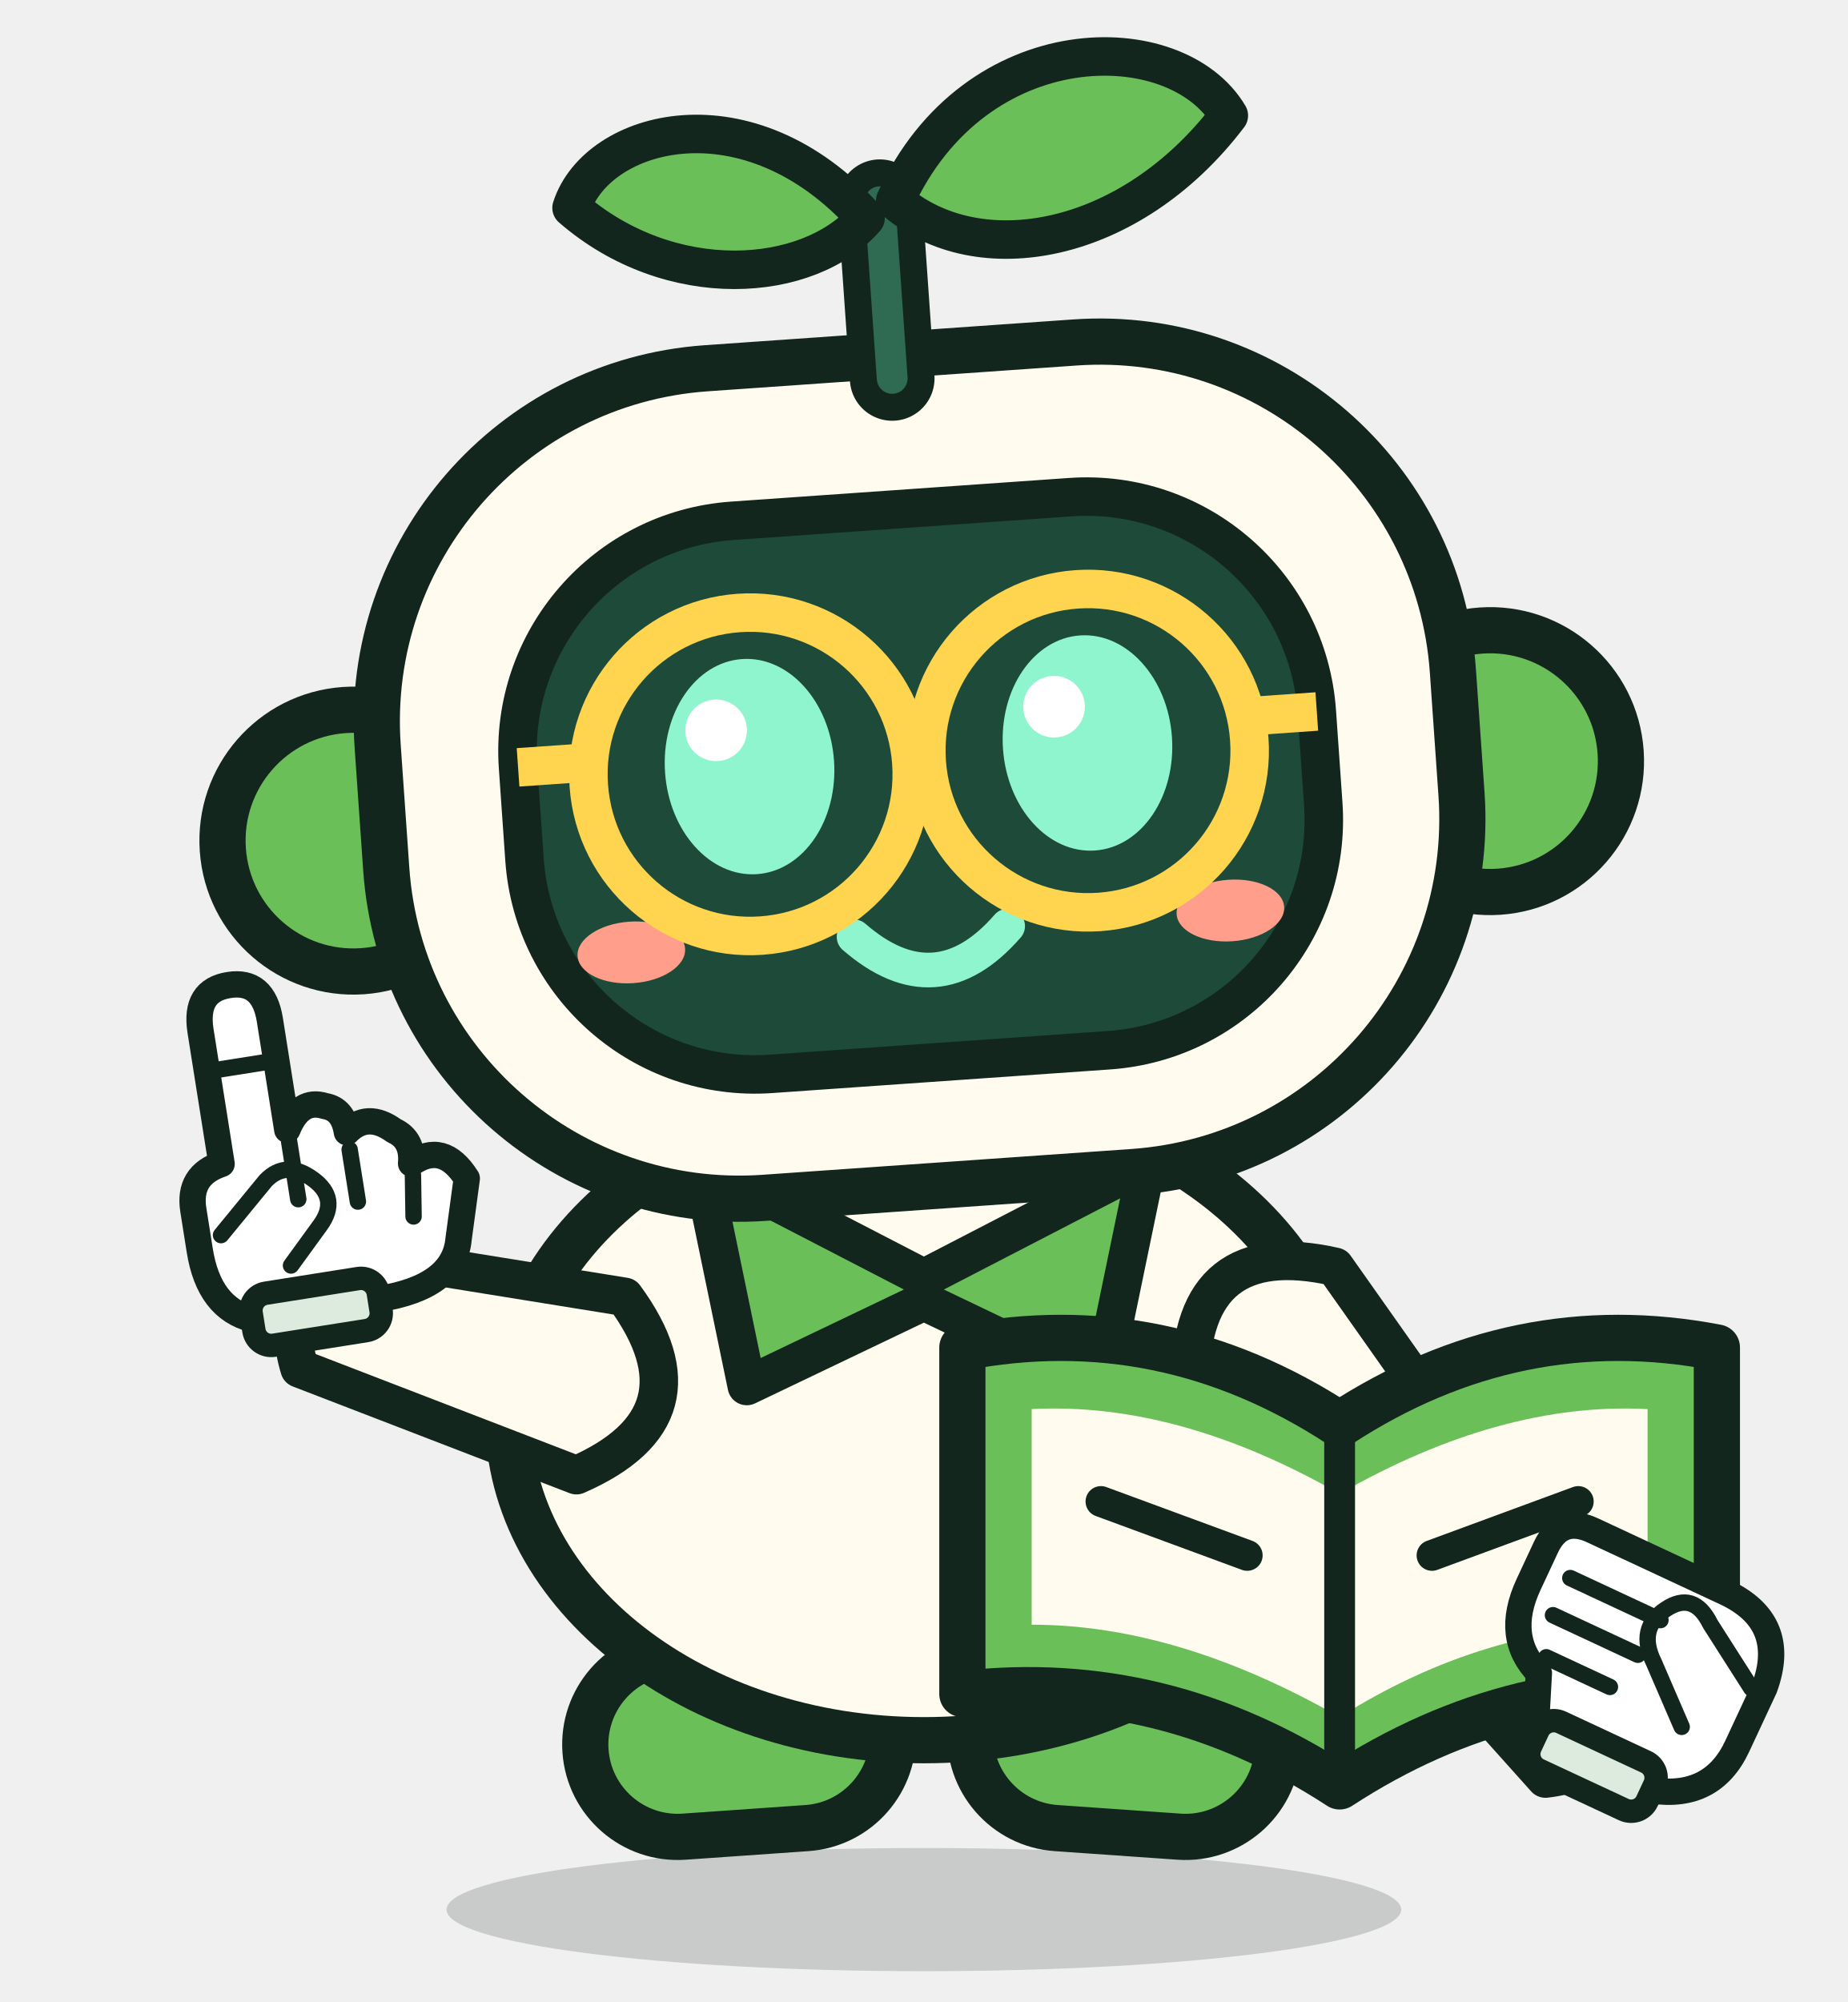
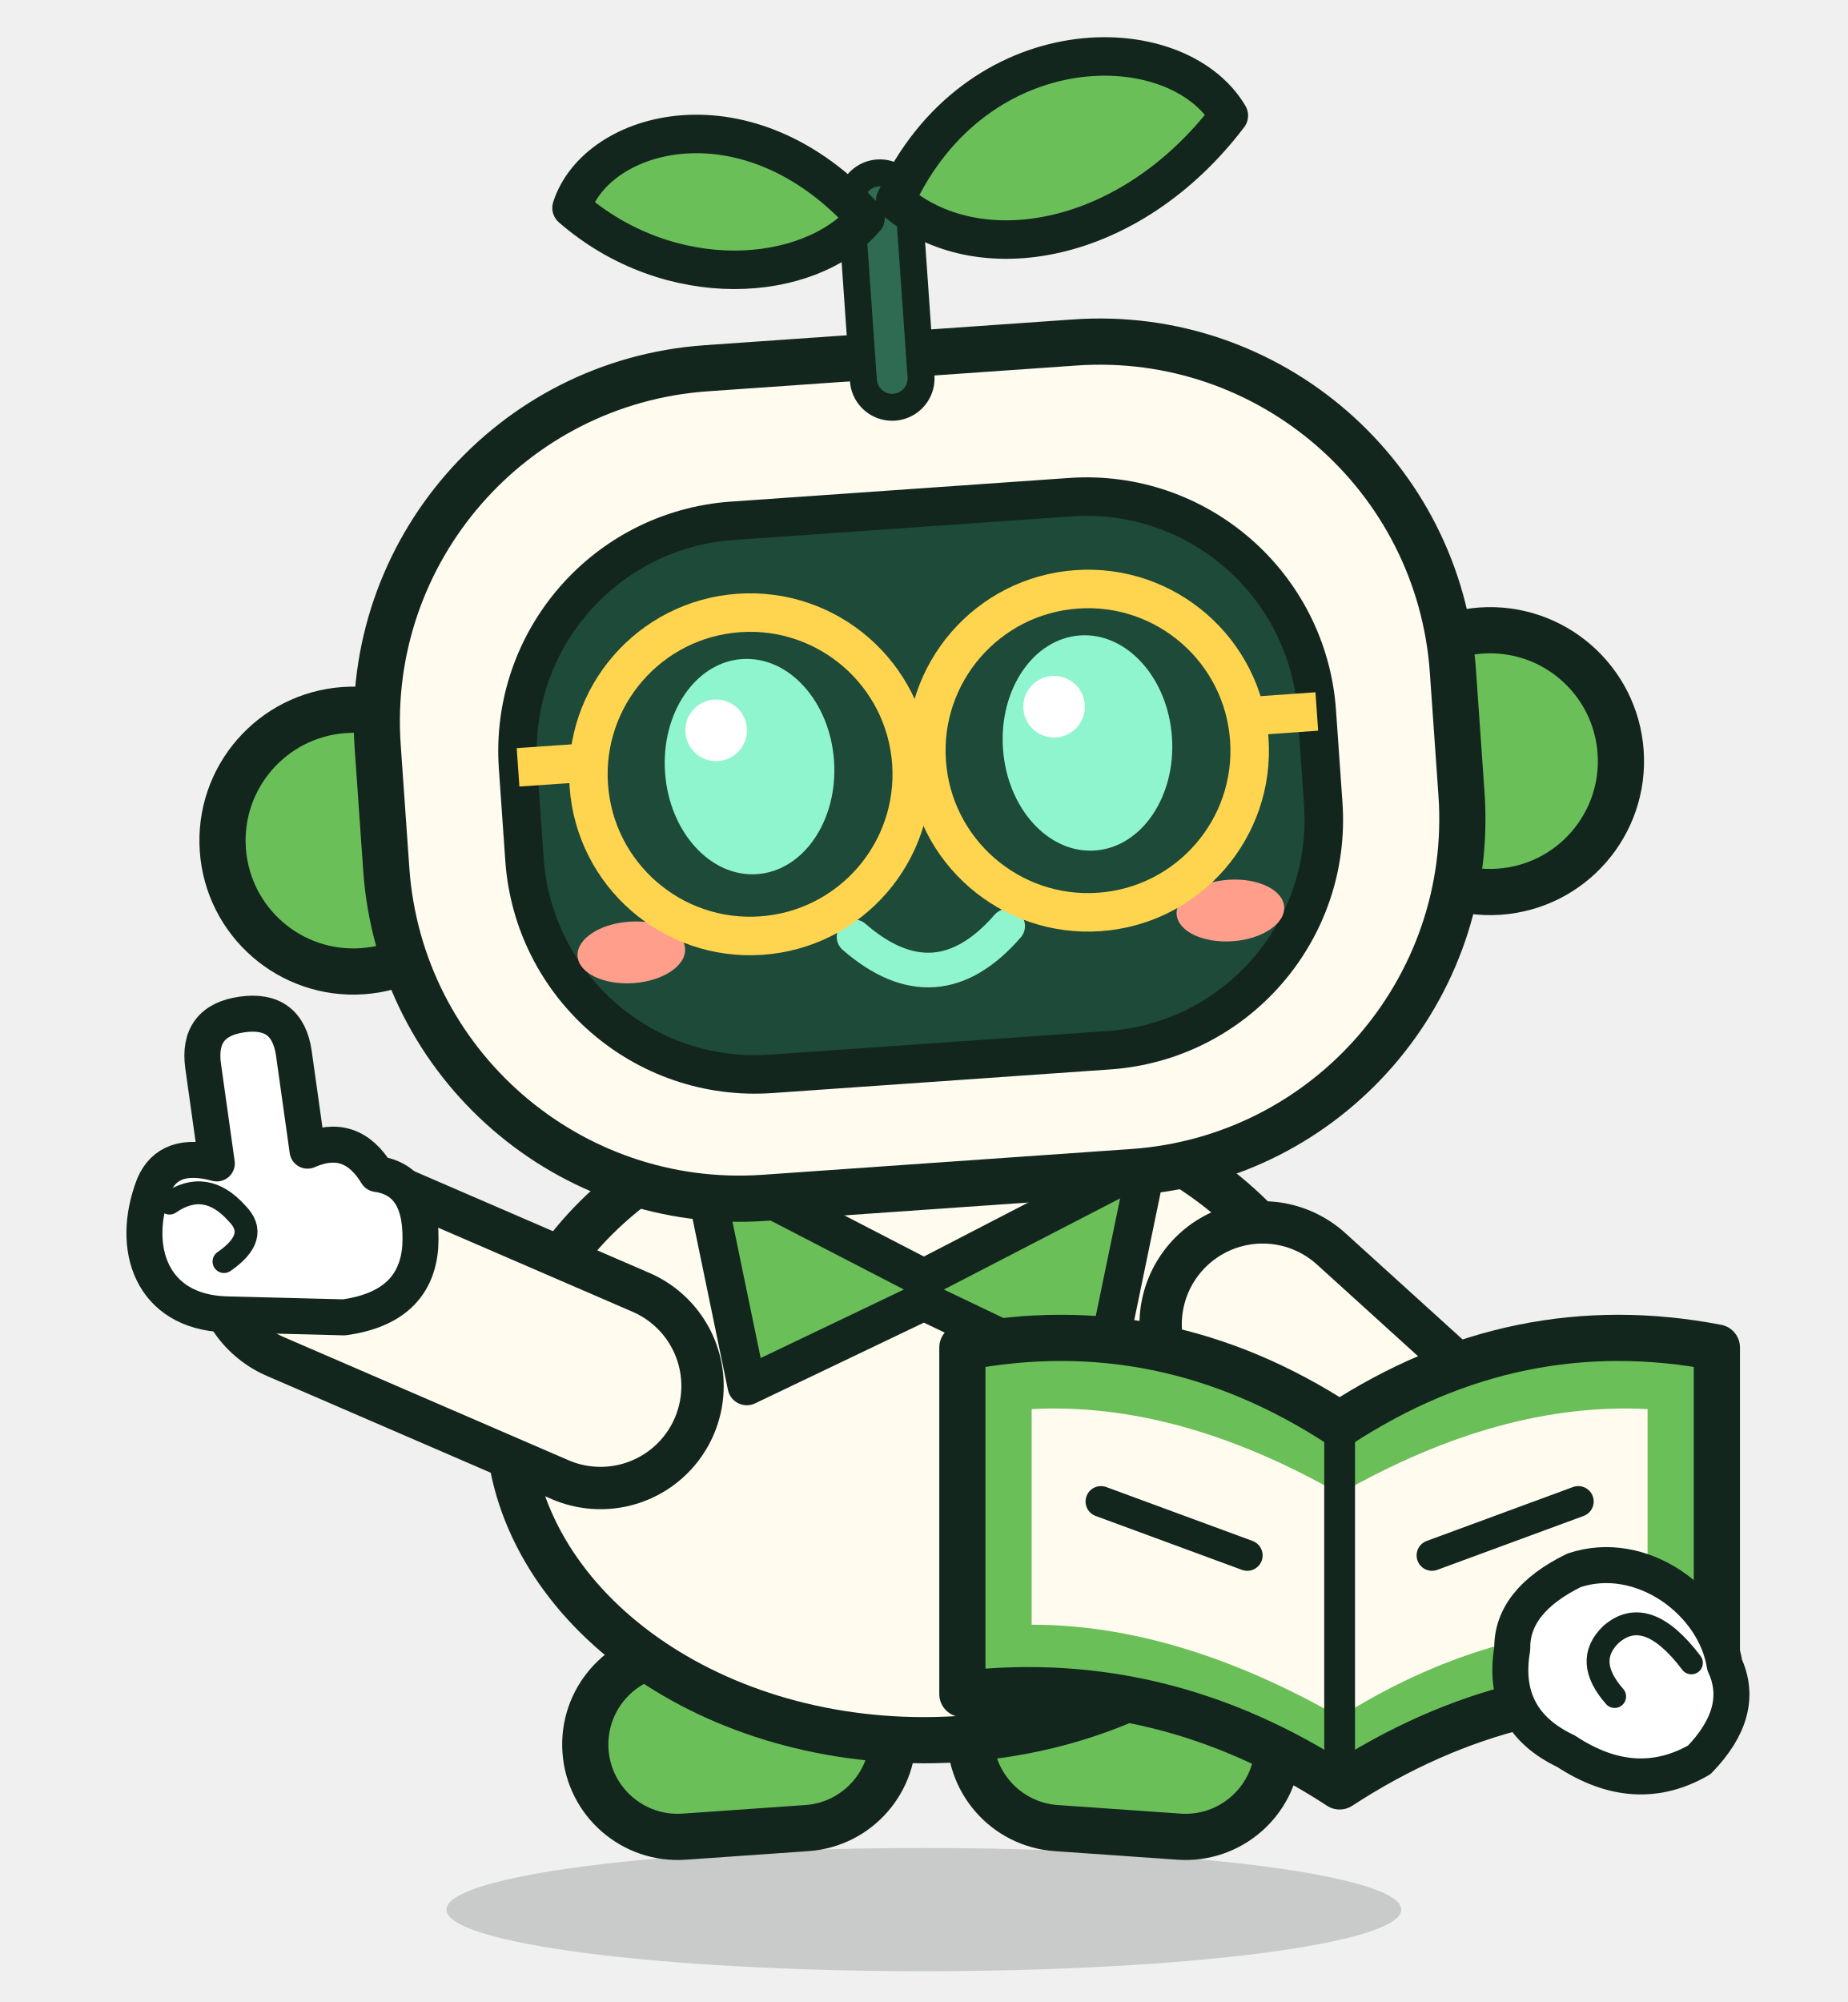
<svg xmlns="http://www.w3.org/2000/svg" class="ch ch-learn" viewBox="0 0 240 260">
  <style>.ch-hop{animation:h 2.4s ease-in-out infinite}.ch-wave{transform-box:view-box;transform-origin:78px 176px;animation:w 1.6s ease-in-out infinite}.ch-eye{transform-box:fill-box;transform-origin:center;animation:b 4.5s infinite}@keyframes h{0%,100%{transform:translateY(0)}50%{transform:translateY(-8px)}}@keyframes w{0%,100%{transform:rotate(0)}50%{transform:rotate(18deg)}}@keyframes b{0%,94%,100%{transform:scaleY(1)}97%{transform:scaleY(.1)}}@media(prefers-reduced-motion:reduce){*{animation:none!important}}</style>
  <ellipse class="ch-shadow" cx="120" cy="248" rx="62" ry="8" fill="#13261E" fill-opacity=".18" />
  <g class="ch-hop">
    <rect x="76" y="214" width="40" height="24" rx="12" fill="#6BBF59" stroke="#13261E" stroke-linejoin="round" stroke-linecap="round" stroke-width="6" transform="rotate(-4 96 226)" />
    <rect x="126" y="214" width="40" height="24" rx="12" fill="#6BBF59" stroke="#13261E" stroke-linejoin="round" stroke-linecap="round" stroke-width="6" transform="rotate(4 146 226)" />
    <ellipse cx="120" cy="184" rx="54" ry="42" fill="#FFFBEF" stroke="#13261E" stroke-linejoin="round" stroke-linecap="round" stroke-width="6" />
    <path d="M91 151 L120 166 L149 151 L143 180 L120 169 L97 180Z" fill="#6BBF59" stroke="#13261E" stroke-linejoin="round" stroke-linecap="round" stroke-width="5" />
    <g transform="rotate(-4 120 108)">
      <circle cx="46" cy="104" r="17" fill="#6BBF59" stroke="#13261E" stroke-linejoin="round" stroke-linecap="round" stroke-width="6" />
      <circle cx="194" cy="104" r="17" fill="#6BBF59" stroke="#13261E" stroke-linejoin="round" stroke-linecap="round" stroke-width="6" />
      <rect x="50" y="46" width="140" height="108" rx="46" fill="#FFFBEF" stroke="#13261E" stroke-linejoin="round" stroke-linecap="round" stroke-width="6" />
      <rect x="68" y="66" width="104" height="72" rx="30" fill="#1E4A39" stroke="#13261E" stroke-linejoin="round" stroke-linecap="round" stroke-width="5" />
      <g class="ch-eye">
        <ellipse cx="98" cy="98" rx="11" ry="14" fill="#8FF5CF" />
        <circle cx="94" cy="93" r="4" fill="#fff" />
      </g>
      <g class="ch-eye">
        <ellipse cx="142" cy="98" rx="11" ry="14" fill="#8FF5CF" />
        <circle cx="138" cy="93" r="4" fill="#fff" />
      </g>
      <ellipse cx="81" cy="121" rx="7" ry="4" fill="#FF9E8A" />
      <ellipse cx="159" cy="121" rx="7" ry="4" fill="#FF9E8A" />
      <path d="M110 121 Q120 131 130 121" stroke="#8FF5CF" stroke-width="4.5" fill="none" stroke-linecap="round" />
      <g fill="none" stroke="#FFD54F" stroke-width="5">
        <circle cx="98" cy="99" r="21" />
        <circle cx="142" cy="99" r="21" />
        <path d="M119 97 H121 M77 96 H68 M163 96 H172" />
      </g>
      <path d="M120 49 V26" stroke="#13261E" stroke-width="11" stroke-linecap="round" />
      <path d="M120 49 V26" stroke="#2F6B52" stroke-width="4" stroke-linecap="round" />
      <path d="M118 28 C104 10 84 14 80 24 C92 36 110 36 118 28Z M122 26 C134 4 160 6 166 18 C152 34 132 36 122 26Z" fill="#6BBF59" stroke="#13261E" stroke-linejoin="round" stroke-linecap="round" stroke-width="5" />
    </g>
    <g class="ch-wave">
-       <path d="M81.13 168.42     L43.09 162.28     Q36.17 168.70 38.91 177.72     L74.87 191.58     Q92.48 183.91 81.13 168.42Z" fill="#FFFBEF" stroke="#13261E" stroke-linejoin="round" stroke-linecap="round" stroke-width="5" />
-       <g class="ch-hand" transform="translate(41 170) rotate(-9) scale(0.76)">
-         <path d="M-11 0 Q-18-3-18-13 L-18-20 Q-18-26-12-27 V-50 Q-12-57-6-57 Q0-57 0-50 V-31 Q3-36 7-34 Q10-33 10-29 Q14-32 18-28 Q21-26 20-22 Q26-25 29-18 L26-8 Q24 0 11 0Z" fill="#FFFFFF" stroke="#13261E" stroke-linejoin="round" stroke-linecap="round" stroke-width="4.5" />
-         <path d="M-10-43 H-2 M0-29 V-19 M10-26 V-17 M20-20 L19-13 M-14-15 L-5-23 Q-1-26 3-22 Q7-18 3-14 L-3-8" fill="none" stroke="#13261E" stroke-linejoin="round" stroke-linecap="round" stroke-width="2.8" />
-         <rect x="-11" y="-4" width="22" height="9" rx="3" fill="#DCEBDD" stroke="#13261E" stroke-linejoin="round" stroke-linecap="round" stroke-width="4" />
+       <path d="M78 180 L41 164" stroke="#13261E" stroke-width="32" stroke-linecap="round" fill="none" />
+       <path d="M78 180 L41 164" stroke="#FFFBEF" stroke-width="21" stroke-linecap="round" fill="none" />
+       <g transform="translate(35 157) rotate(-8) scale(.85)">
+         <path d="M-9 15 C-20 13-22 3-17-6 Q-14-11-7-8 V-23 Q-7-30 0-30 Q7-30 7-23 V-8 Q14-10 17-3 Q24-1 22 9 Q20 18 9 18Z" fill="#FFFFFF" stroke="#13261E" stroke-linejoin="round" stroke-linecap="round" stroke-width="5.5" />
+         <path d="M-15-3 Q-9-6-5 0 Q-2 4-8 7" fill="none" stroke="#13261E" stroke-linejoin="round" stroke-linecap="round" stroke-width="3.5" />
      </g>
    </g>
-     <path d="M154.61 179.48     L200.74 230.98     Q210.11 229.91 213.26 221.02     L173.39 164.52     Q154.66 160.27 154.61 179.48Z" fill="#FFFBEF" stroke="#13261E" stroke-linejoin="round" stroke-linecap="round" stroke-width="5" />
+     <path d="M164 172 L207 211" stroke="#13261E" stroke-width="32" stroke-linecap="round" fill="none" />
+     <path d="M164 172 L207 211" stroke="#FFFBEF" stroke-width="21" stroke-linecap="round" fill="none" />
    <path d="M125 175 Q151 170 174 185 Q197 170 223 175 V220 Q197 217 174 232 Q151 217 125 220Z" fill="#6BBF59" stroke="#13261E" stroke-linejoin="round" stroke-linecap="round" stroke-width="6" />
    <path d="M134 183 Q153 182 174 194 Q195 182 214 183 V211 Q193 211 174 223 Q153 211 134 211Z" fill="#FFFBEF" />
    <path d="M174 186 V227 M143 195 L162 202 M186 202 L205 195" stroke="#13261E" stroke-width="4" stroke-linecap="round" />
-     <g class="ch-hand" transform="translate(207 229) rotate(25) scale(0.76)">
-       <path d="M-11 0 L-15-10 Q-23-13-23-23 V-30 Q-23-36-17-36 H8 Q20-36 21-24 V-13 Q21-3 11 0Z" fill="#FFFFFF" stroke="#13261E" stroke-linejoin="round" stroke-linecap="round" stroke-width="4.5" />
-       <path d="M-17-27 H0 M-17-20 H-1 M-15-13 H-3 M11-12 L2-20 Q-3-24 0-29 Q3-34 8-30 L19-23" fill="none" stroke="#13261E" stroke-linejoin="round" stroke-linecap="round" stroke-width="2.8" />
-       <rect x="-11" y="-4" width="22" height="9" rx="3" fill="#DCEBDD" stroke="#13261E" stroke-linejoin="round" stroke-linecap="round" stroke-width="4" />
+     <g transform="translate(210 216) rotate(15) scale(.85)">
+       <path d="M-10-12 C-1-18 12-13 16-4 Q21 2 16 11 Q8 19-4 15 Q-15 13-16 2 Q-18-5-10-12Z" fill="#FFFFFF" stroke="#13261E" stroke-linejoin="round" stroke-linecap="round" stroke-width="5.5" />
+       <path d="M11-3 Q2-10-2-4 Q-5 1 1 5" fill="none" stroke="#13261E" stroke-linejoin="round" stroke-linecap="round" stroke-width="3.5" />
    </g>
  </g>
</svg>
